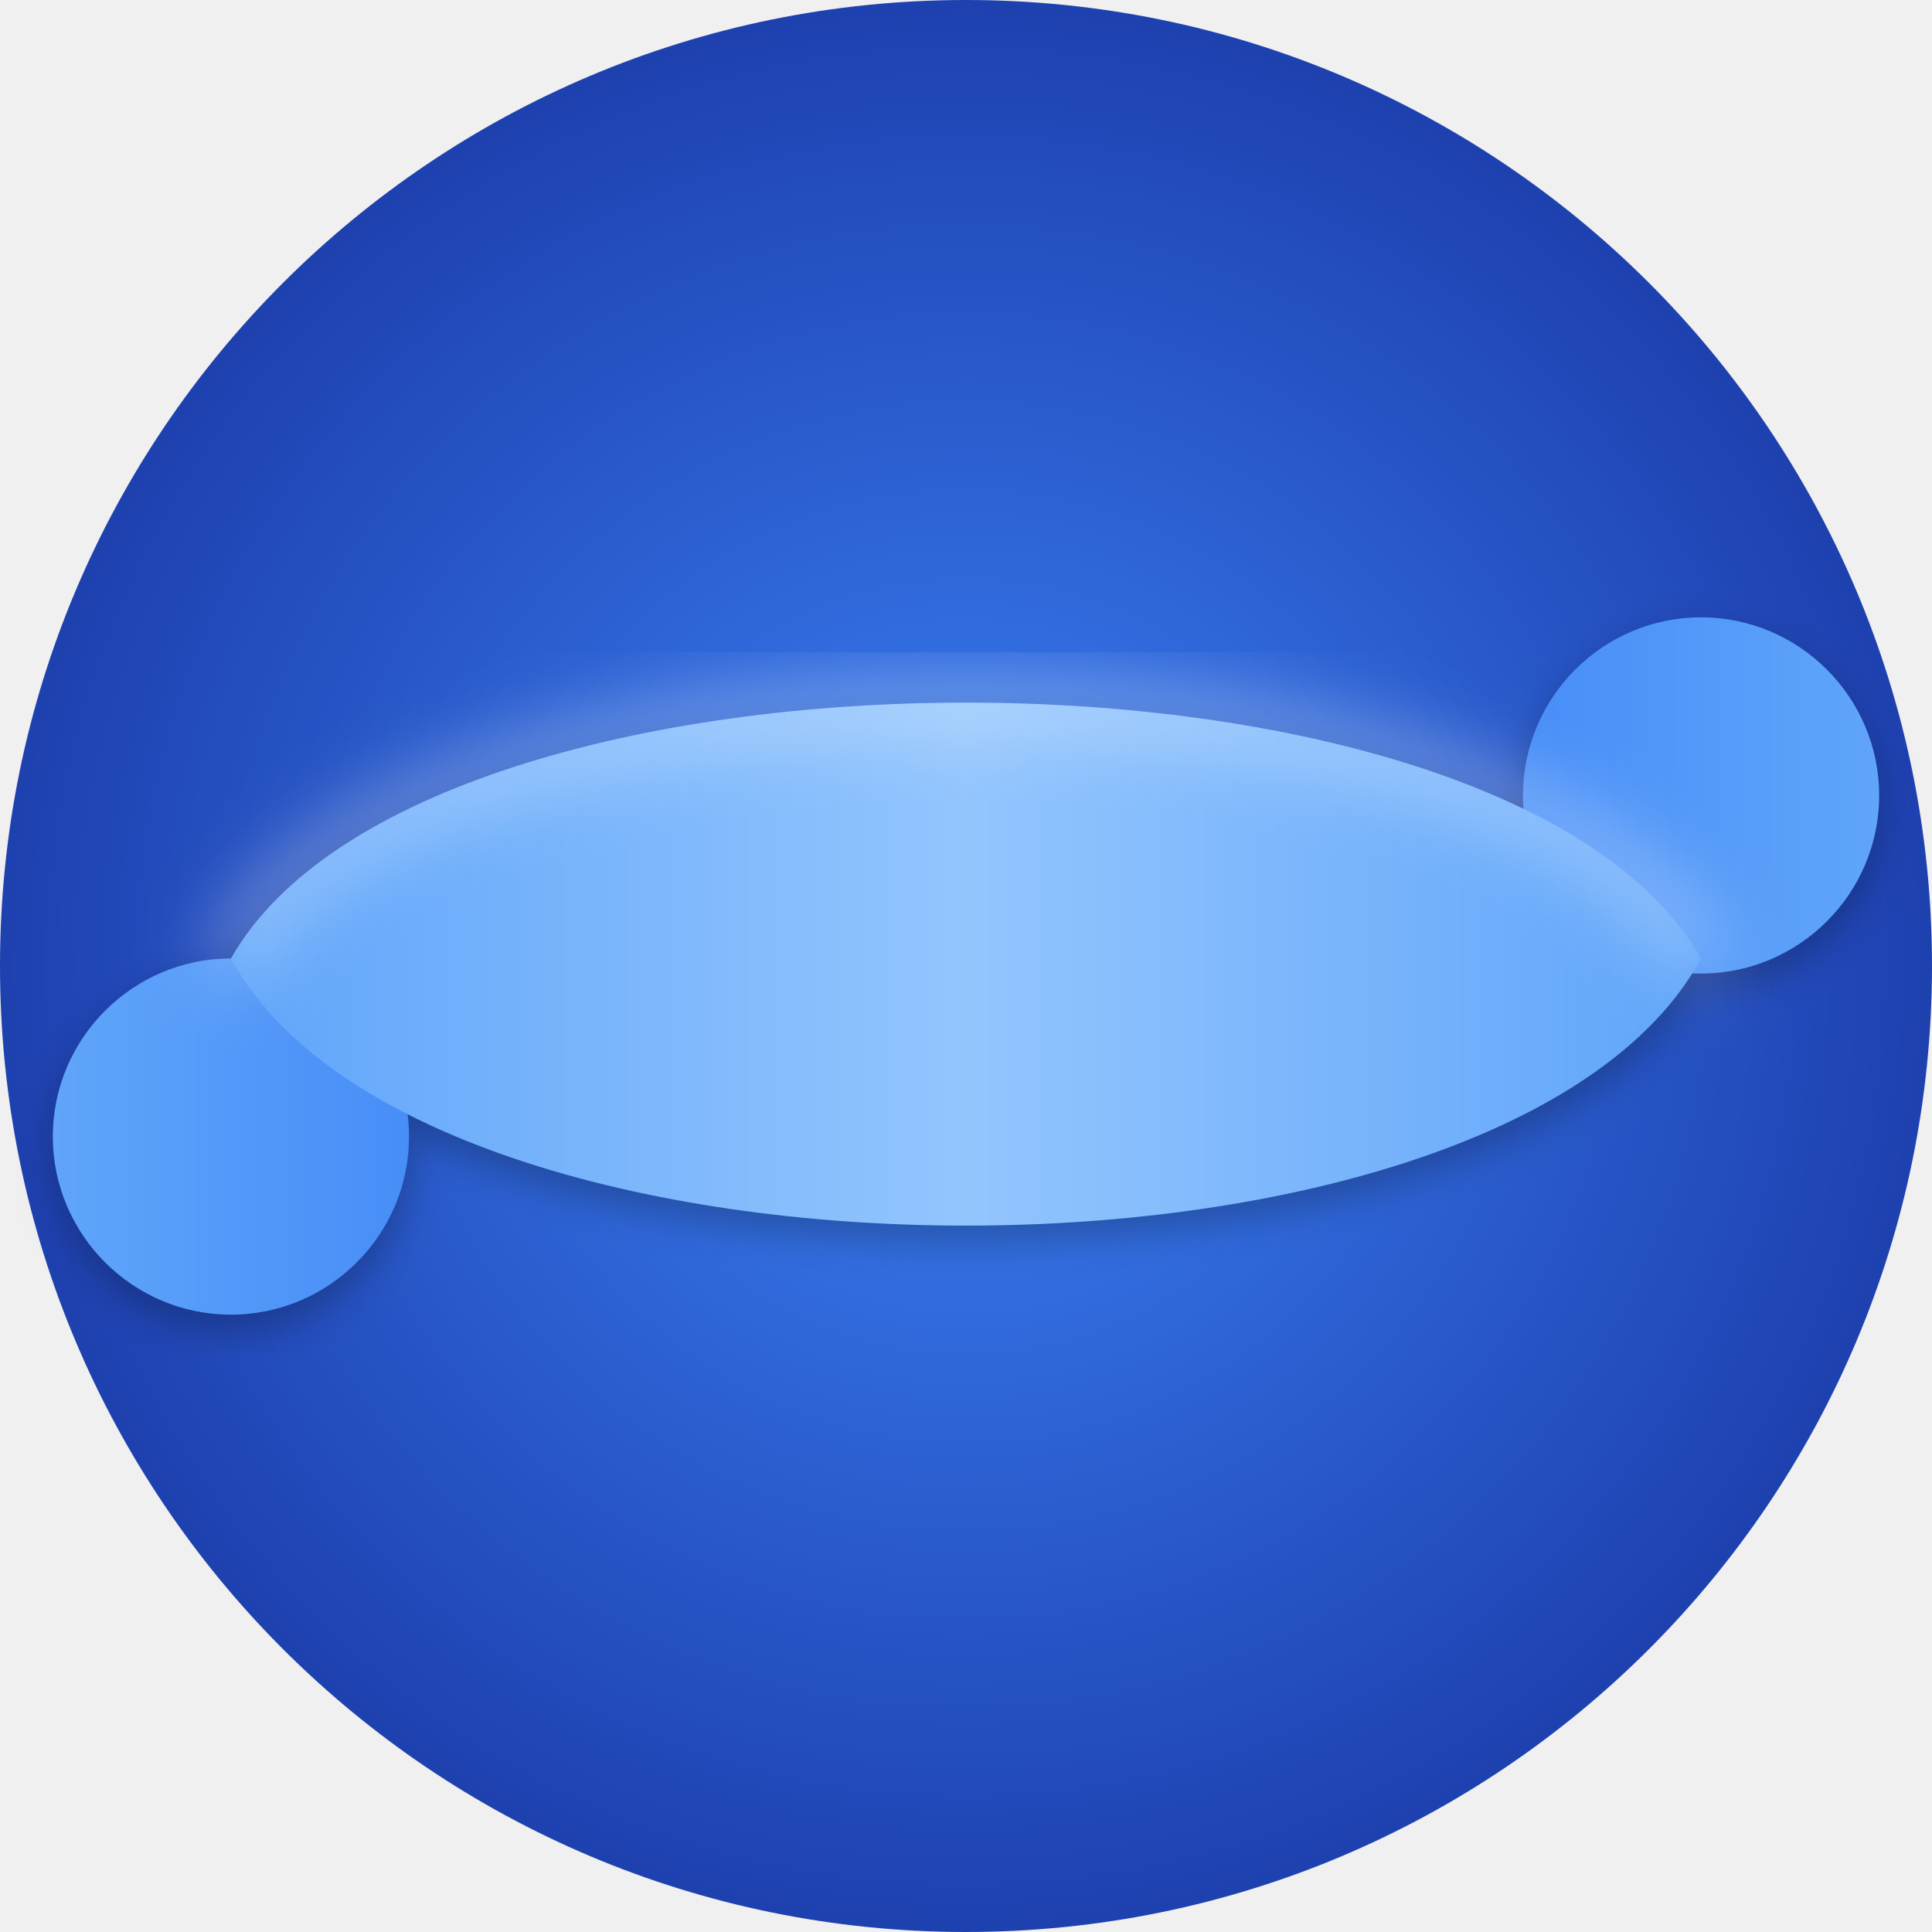
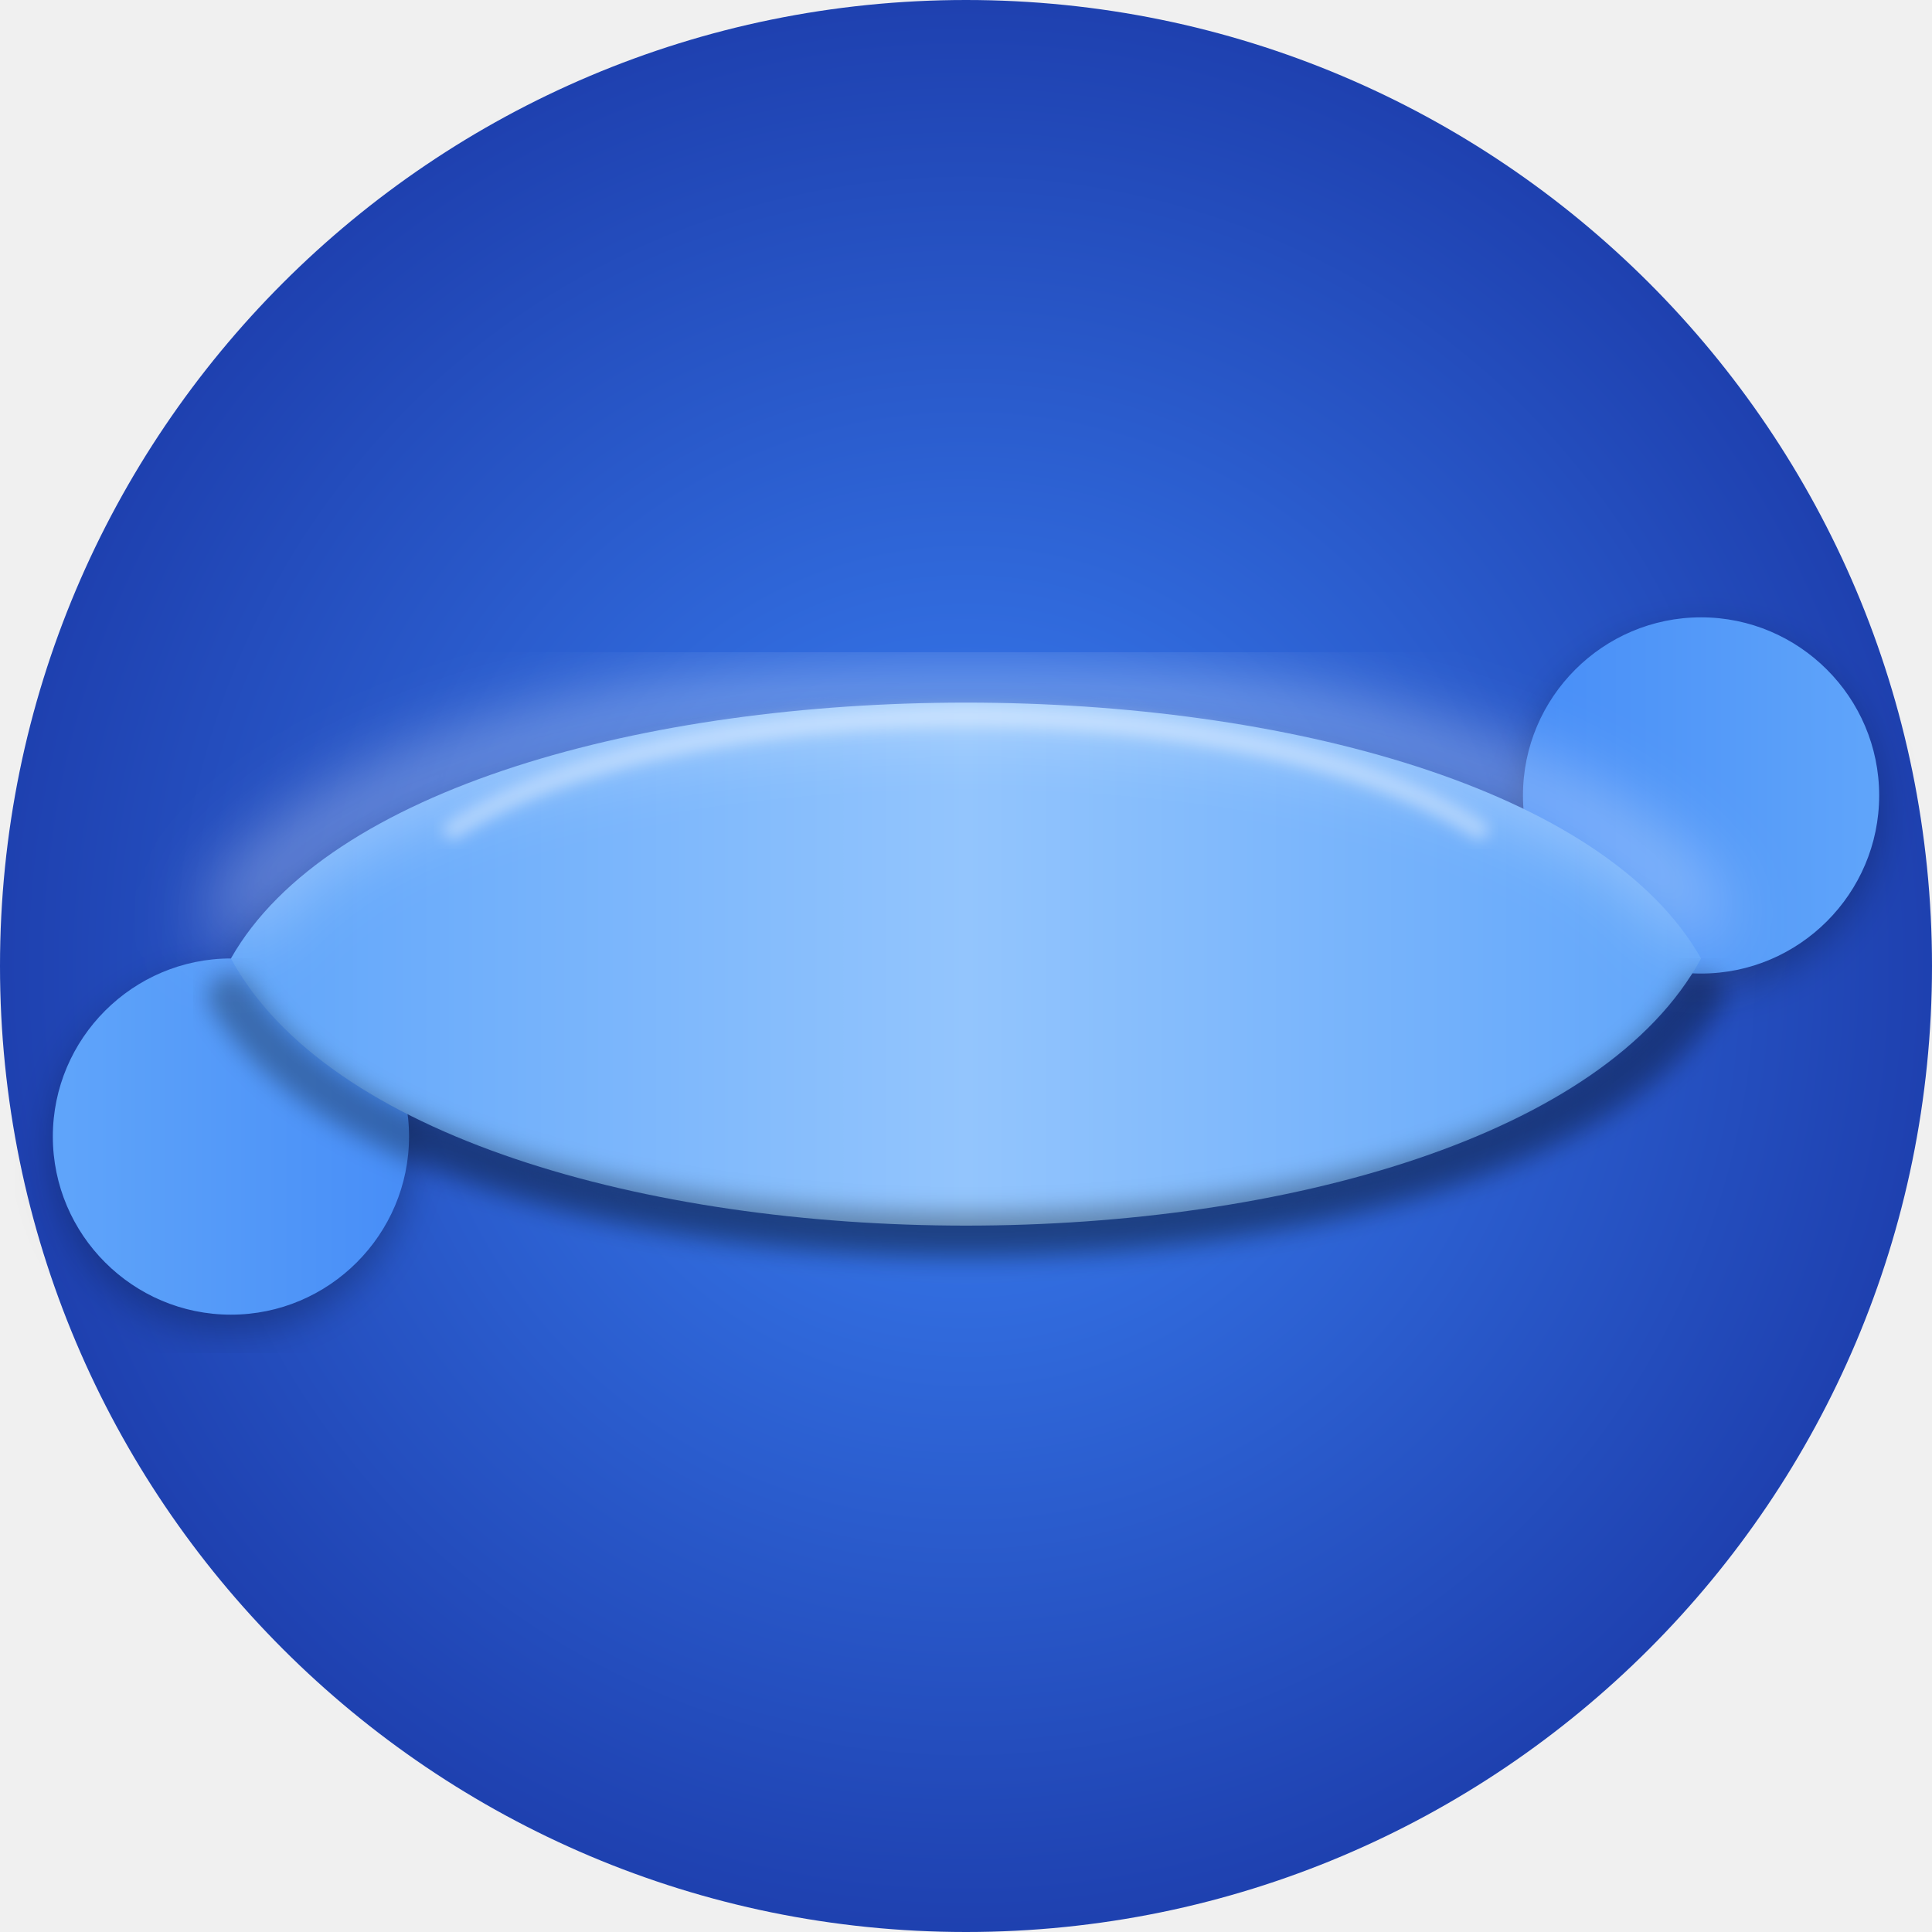
<svg xmlns="http://www.w3.org/2000/svg" width="512" height="512" viewBox="0 0 512 512" fill="none">
  <circle cx="256" cy="256" r="256" fill="url(#paint0_radial)" />
  <g filter="url(#shadow)">
    <path d="M153.6 256C153.6 307.2 112.4 348.4 61.2 348.4C35.2 348.4 14 327.2 14 301.2C14 275.2 35.2 254 61.2 254C87.2 254 108.4 275.2 108.4 301.2C108.4 327.2 87.2 348.4 61.2 348.4C112.4 348.4 153.6 307.2 153.6 256Z" fill="url(#paint1_linear)" />
    <path d="M358.4 256C358.4 204.8 399.6 163.6 450.8 163.6C476.8 163.6 498 184.8 498 210.8C498 236.8 476.8 258 450.8 258C424.8 258 403.6 236.8 403.6 210.8C403.6 184.8 424.8 163.6 450.8 163.6C399.6 163.6 358.4 204.8 358.4 256Z" fill="url(#paint2_linear)" />
    <path d="M61.2 254C112.4 163.6 399.6 163.6 450.8 254C399.6 348.4 112.4 348.4 61.2 254Z" fill="url(#paint3_linear)" />
  </g>
-   <path d="M61.2 254C112.4 163.6 399.6 163.6 450.8 254" stroke="white" stroke-width="8" stroke-linecap="round" stroke-opacity="0.6" filter="url(#glow)" />
+   <path d="M61.2 264C112.4 348.4 399.6 348.4 450.8 264" stroke="rgba(0,0,0,0.3)" stroke-width="12" stroke-linecap="round" filter="url(#inner_shadow)" />
+   <path d="M61.2 244C112.4 163.6 399.6 163.6 450.8 244" stroke="white" stroke-width="8" stroke-linecap="round" stroke-opacity="0.7" filter="url(#glow)" />
+   <path d="M120 220C180 180 332 180 392 220" stroke="white" stroke-width="5" stroke-linecap="round" stroke-opacity="0.4" filter="url(#small_glow)" />
  <defs>
    <radialGradient id="paint0_radial" cx="0" cy="0" r="1" gradientUnits="userSpaceOnUse" gradientTransform="translate(256 256) rotate(90) scale(256)">
      <stop offset="0" stop-color="#3B82F6" />
      <stop offset="1" stop-color="#1E40AF" />
    </radialGradient>
    <linearGradient id="paint1_linear" x1="14" y1="301.2" x2="153.6" y2="301.2" gradientUnits="userSpaceOnUse">
      <stop offset="0" stop-color="#60A5FA" />
      <stop offset="1" stop-color="#3B82F6" />
    </linearGradient>
    <linearGradient id="paint2_linear" x1="358.4" y1="210.8" x2="498" y2="210.8" gradientUnits="userSpaceOnUse">
      <stop offset="0" stop-color="#3B82F6" />
      <stop offset="1" stop-color="#60A5FA" />
    </linearGradient>
    <linearGradient id="paint3_linear" x1="61.2" y1="254" x2="450.8" y2="254" gradientUnits="userSpaceOnUse">
      <stop offset="0" stop-color="#60A5FA" />
      <stop offset="0.5" stop-color="#93C5FD" />
      <stop offset="1" stop-color="#60A5FA" />
    </linearGradient>
    <filter id="shadow" x="4" y="153.6" width="504" height="204.8" filterUnits="userSpaceOnUse" color-interpolation-filters="sRGB">
      <feFlood flood-opacity="0" result="BackgroundImageFix" />
      <feColorMatrix in="SourceAlpha" type="matrix" values="0 0 0 0 0 0 0 0 0 0 0 0 0 0 0 0 0 0 127 0" />
      <feOffset dy="4" />
      <feGaussianBlur stdDeviation="5" />
      <feColorMatrix type="matrix" values="0 0 0 0 0 0 0 0 0 0 0 0 0 0 0 0 0 0 0.25 0" />
      <feBlend mode="normal" in2="BackgroundImageFix" result="effect1_dropShadow" />
      <feBlend mode="normal" in="SourceGraphic" in2="effect1_dropShadow" result="shape" />
    </filter>
    <filter id="glow" x="-20" y="173" width="552" height="162" filterUnits="userSpaceOnUse" color-interpolation-filters="sRGB">
      <feFlood flood-opacity="0" result="BackgroundImageFix" />
      <feBlend mode="normal" in="SourceGraphic" in2="BackgroundImageFix" result="shape" />
      <feGaussianBlur stdDeviation="10" result="effect1_foregroundBlur" />
    </filter>
+     <filter id="inner_shadow" x="51.2" y="254" width="410" height="120" filterUnits="userSpaceOnUse" color-interpolation-filters="sRGB">
+       <feFlood flood-opacity="0" result="BackgroundImageFix" />
+       <feBlend mode="normal" in="SourceGraphic" in2="BackgroundImageFix" result="shape" />
+       <feGaussianBlur stdDeviation="3" result="effect1_foregroundBlur" />
+     </filter>
+     <filter id="small_glow" x="115" y="175" width="282" height="50" filterUnits="userSpaceOnUse" color-interpolation-filters="sRGB">
+       <feFlood flood-opacity="0" result="BackgroundImageFix" />
+       <feBlend mode="normal" in="SourceGraphic" in2="BackgroundImageFix" result="shape" />
+       <feGaussianBlur stdDeviation="2" result="effect1_foregroundBlur" />
+     </filter>
  </defs>
</svg>
